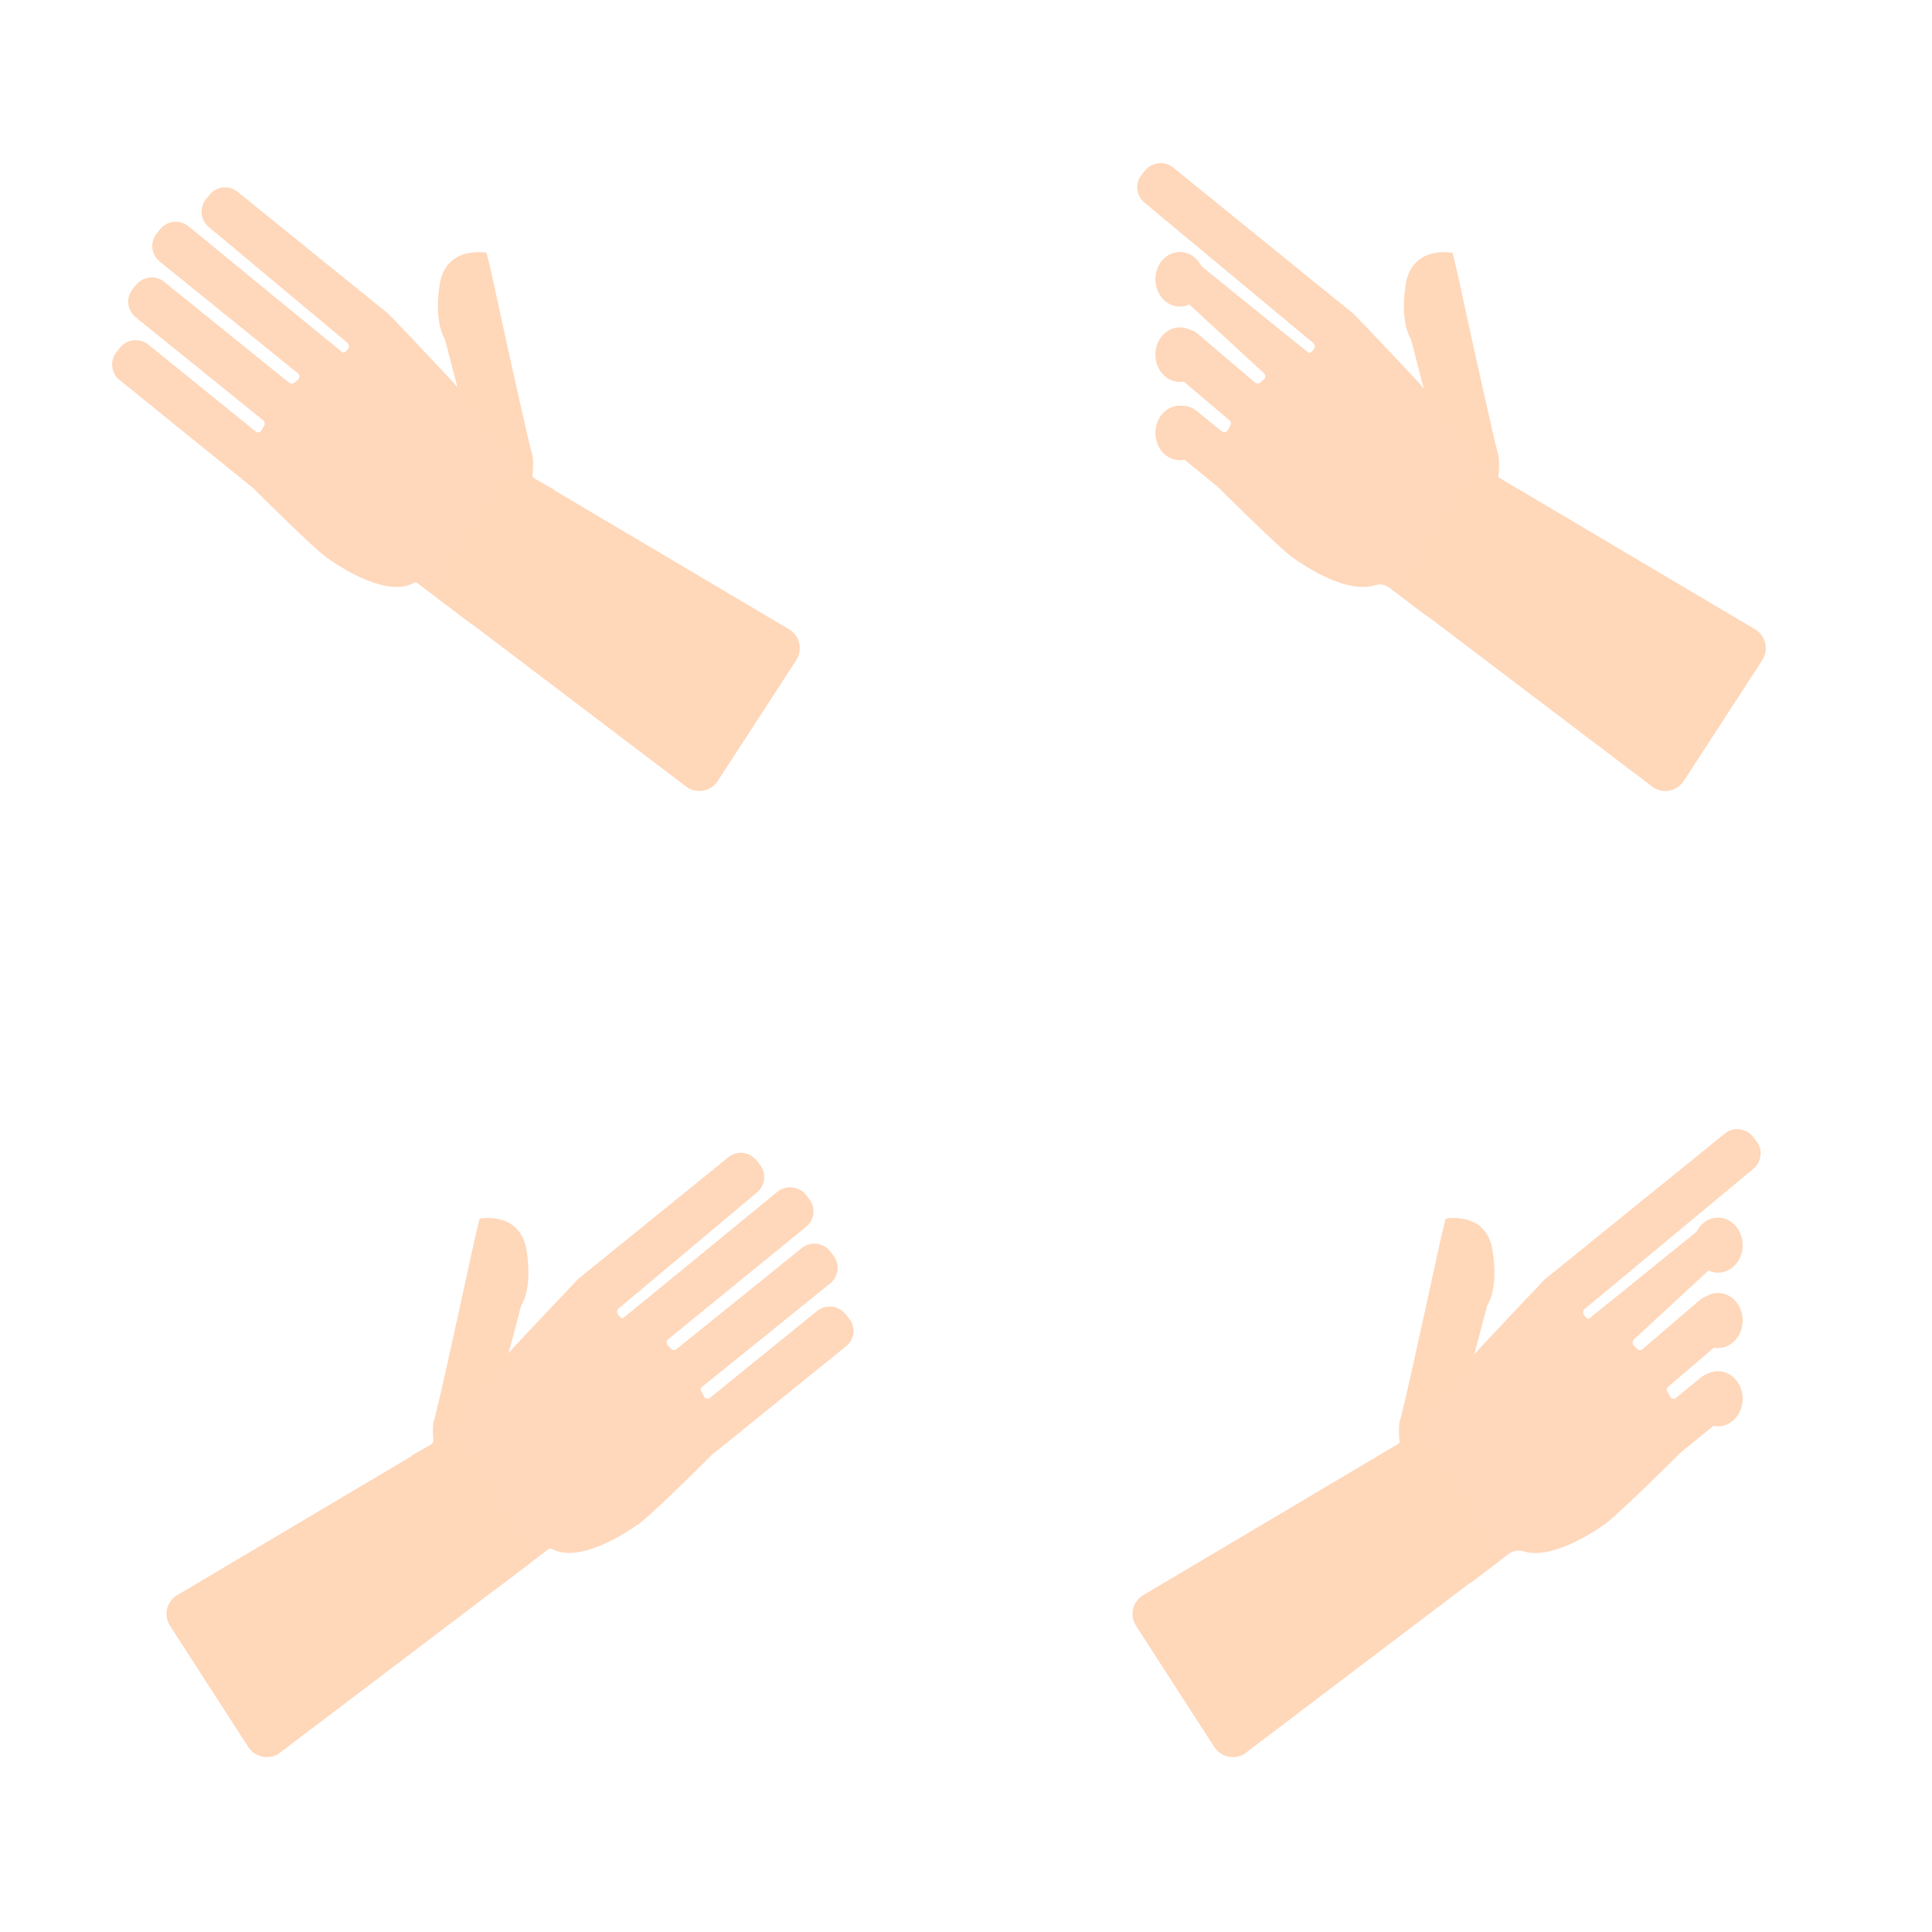
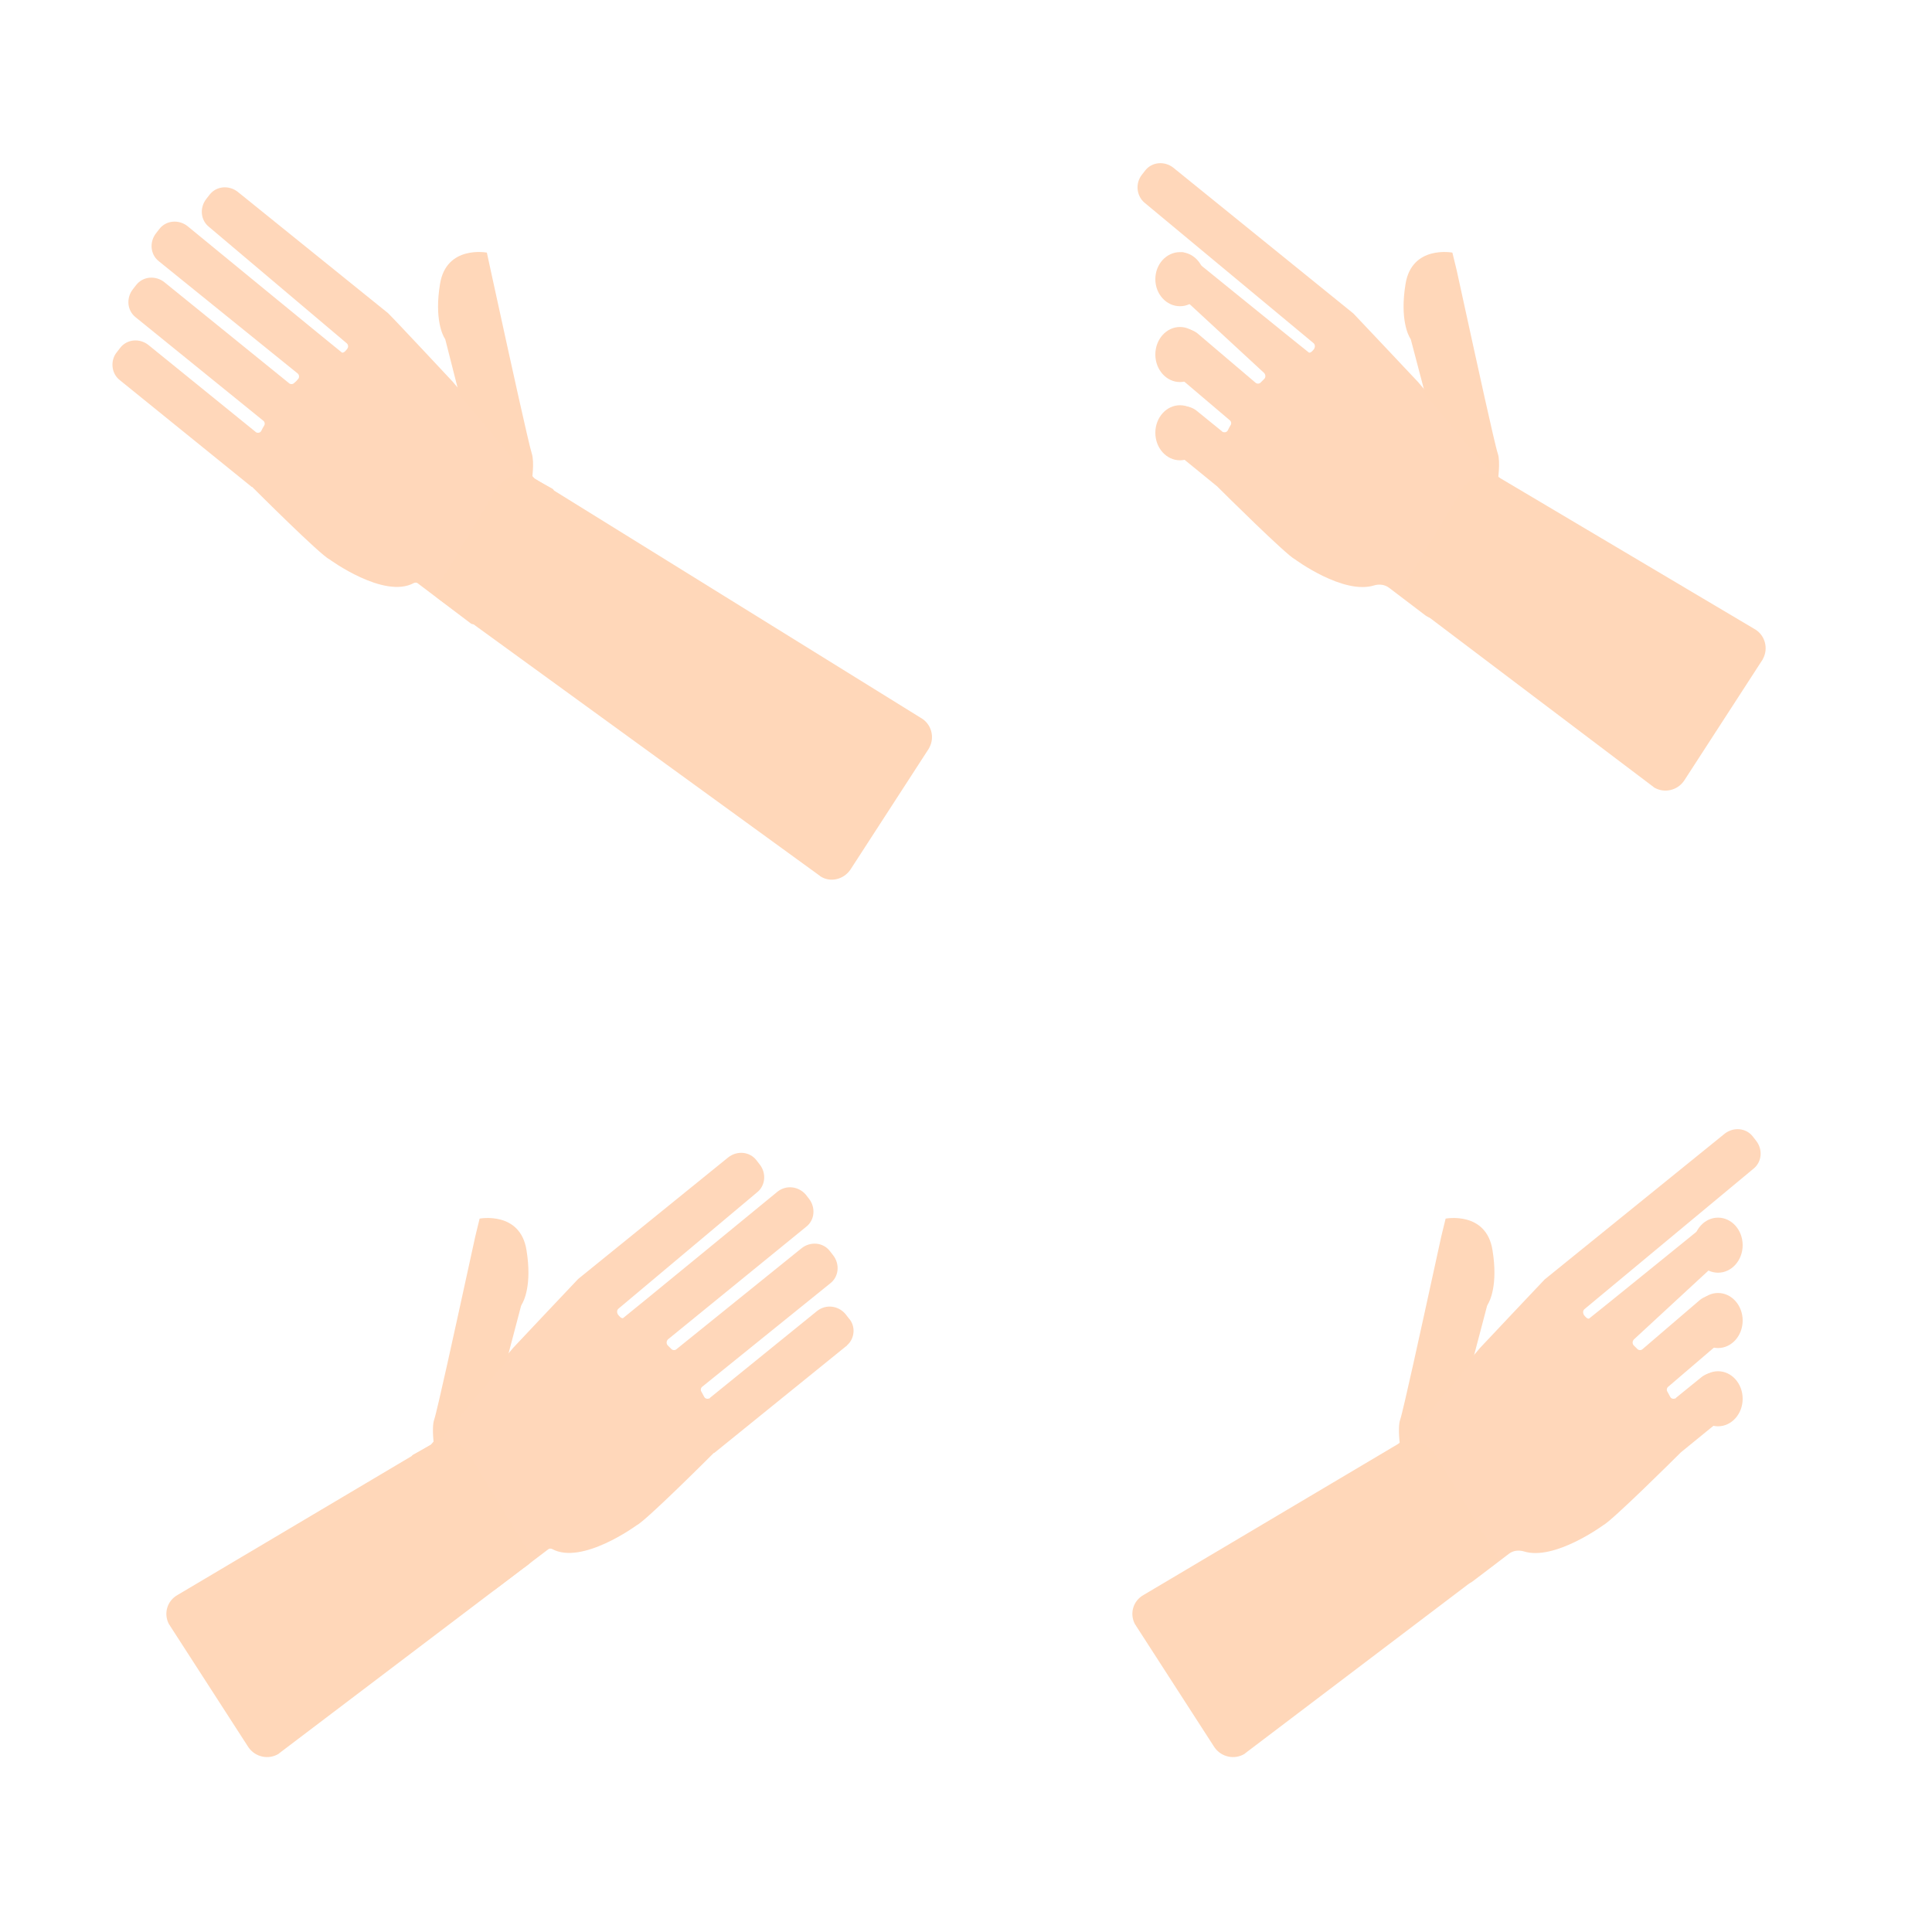
- <svg xmlns="http://www.w3.org/2000/svg" xmlns:xlink="http://www.w3.org/1999/xlink" width="400" height="400" viewBox="0 0 400 400">
-   <defs>
-     <style>.cls-1{fill:#ffd7ba;}.cls-2{fill:#ffd7b9;}.cls-3{fill:none;}</style>
-     <symbol id="hand1" data-name="hand1" viewBox="0 0 200 200">
-       <path class="cls-1" d="M175.2,121.3,147.9,99.2h-.1c-.6-.6-14.1-14.1-16-15,0,0-11.3-8.3-17.5-4.9a.85.85,0,0,1-.7,0l-11.1-8.4a.63.63,0,0,0-.9.1l-.1.1L85.3,97.9a.65.65,0,0,0,.2.9h0l3.6,2c.1,0,.1.1.2.2l17,20s12.8,13.6,13.4,14.2l31.1,25.2a4.12,4.12,0,0,0,5.8-.6l.7-.9a4.12,4.12,0,0,0-.6-5.8l-28.6-24a.93.93,0,0,1-.2-1.2c.3-.4.7-.9,1.1-.8h0c.2.1,32,26.2,32,26.2a4.21,4.21,0,0,0,5.8-.6l.7-.9a4.12,4.12,0,0,0-.6-5.8l-28.6-23.3a.91.91,0,0,1-.1-1.2l.1-.1.7-.7a.78.78,0,0,1,1.1,0L166,141.6a4.12,4.12,0,0,0,5.8-.6h0l.7-.9a4.12,4.12,0,0,0-.6-5.8l-26.5-21.4a.78.78,0,0,1-.2-1,10.91,10.91,0,0,0,.6-1.1.8.8,0,0,1,1.1-.3.1.1,0,0,1,.1.1l22.2,18a4.21,4.21,0,0,0,5.8-.6l.7-.9a4,4,0,0,0-.5-5.8Z" />
-       <path class="cls-2" d="M89.9,100.4s-.6,4,0,5.7,5,21.9,5,21.9l3.5,16,.9,3.7s8.4,1.6,9.7-6.5c1.2-7.3-.6-10.7-1-11.3a.35.35,0,0,0-.1-.2l-3-11.4Z" />
-       <path class="cls-2" d="M90.4,101.6,36.8,69.8a4.47,4.47,0,0,1-1.7-6.2c0-.1.1-.1.1-.2L51.4,38.3a4.65,4.65,0,0,1,6.3-1.4l.1.1,50.4,38.2c2,1.4,2.8,2.1,1.4,3.2L97.2,98.8C95.9,100.9,92.5,102.8,90.4,101.6Z" />
-       <rect id="baggrund" class="cls-3" width="200" height="200" />
-     </symbol>
-     <symbol id="hand2-2" data-name="hand2-2" viewBox="0 0 200 200">
-       <path class="cls-1" d="M158.3,107.7,148,99.3l-.2-.2c-1.3-1.3-14.1-14-15.9-14.9,0,0-10.1-7.4-16.4-5.4a3.46,3.46,0,0,1-3.1-.5l-7.5-5.7a3.44,3.44,0,0,0-4.7.6c-.1.1-.1.2-.2.3l-13.2,22a3.36,3.36,0,0,0,1.1,4.5.1.1,0,0,1,.1.1l.8.4a3.92,3.92,0,0,1,1,.8l16.6,19.6s12.8,13.6,13.4,14.2l37.3,30.2a4.12,4.12,0,0,0,5.8-.6l.7-.9a4.12,4.12,0,0,0-.6-5.8h0l-34.9-29a.93.93,0,0,1-.2-1.2c.3-.4.7-.9,1.1-.8h0c.2.1,25.1,20.3,25.1,20.3,1.8,1.4,2.8-.8,4.2-2.6l.4-1.8a9.81,9.81,0,0,0-3.3-4.5l1.3,1.3-18.4-17a.91.91,0,0,1-.1-1.2l.1-.1.7-.7a.78.78,0,0,1,1.1,0L152,130.9a4.12,4.12,0,0,0,5.8-.6l.7-.9a4.12,4.12,0,0,0-.6-5.8l-12.5-10.7a.78.78,0,0,1-.2-1,10.91,10.91,0,0,0,.6-1.1.8.8,0,0,1,1.1-.3.1.1,0,0,1,.1.1l5.3,4.3a4.21,4.21,0,0,0,5.8-.6l.7-.9A4,4,0,0,0,158.3,107.7Z" />
-       <path class="cls-2" d="M90.4,101.6,36.8,69.8a4.47,4.47,0,0,1-1.7-6.2c0-.1.1-.1.1-.2L51.4,38.3a4.65,4.65,0,0,1,6.3-1.4l.1.1,50.4,38.2c2,1.4,2.8,2.1,1.4,3.2L97.2,98.8C95.9,100.9,92.5,102.8,90.4,101.6Z" />
-       <ellipse class="cls-1" cx="155.7" cy="142.2" rx="5.1" ry="5.7" />
-       <ellipse class="cls-1" cx="155.7" cy="126.6" rx="5.1" ry="5.7" />
-       <ellipse class="cls-1" cx="155.7" cy="110.4" rx="5.1" ry="5.7" />
-       <path class="cls-2" d="M89.9,100.4s-.6,4,0,5.7,5,21.9,5,21.9l3.5,16,.9,3.7s8.4,1.6,9.7-6.5c1.2-7.3-.6-10.7-1-11.3a.35.35,0,0,0-.1-.2l-3-11.4Z" />
-       <rect id="baggrund-2" class="cls-3" width="200" height="200" />
-     </symbol>
-     <symbol id="hand1_2" data-name="hand1 2" viewBox="0 0 200 200">
-       <path class="cls-1" d="M175.2,121.29,147.94,99.23h-.06c-.64-.64-14.1-14.07-16-15,0,0-11.3-8.33-17.53-4.93a.65.65,0,0,1-.73,0l-11.08-8.38a.66.66,0,0,0-.93.09.36.36,0,0,0-.07.1L85.34,97.89a.67.67,0,0,0,.23.92h0l3.64,2a.74.74,0,0,1,.19.16l16.88,20s12.75,13.61,13.45,14.17l31.08,25.15a4.14,4.14,0,0,0,5.81-.61l.73-.9a4.14,4.14,0,0,0-.61-5.81l-28.64-23.92a.94.94,0,0,1-.18-1.24c.28-.43.67-.87,1.1-.81h0c.16.06,32,26.19,32,26.19a4.15,4.15,0,0,0,5.8-.62l.74-.9a4.15,4.15,0,0,0-.61-5.81l-28.66-23.18a.83.83,0,0,1-.08-1.17.6.6,0,0,1,.08-.08c.24-.23.5-.47.73-.66a.9.9,0,0,1,1.14,0L166,141.64a4.14,4.14,0,0,0,5.8-.6h0l.74-.9a4.15,4.15,0,0,0-.61-5.81l-26.45-21.38a.83.83,0,0,1-.21-1c.16-.32.38-.72.61-1.08a.8.8,0,0,1,1.1-.27l.1.07,22.23,18a4.16,4.16,0,0,0,5.81-.62l.73-.9a4.15,4.15,0,0,0-.6-5.84Z" />
-       <path class="cls-2" d="M89.88,100.39s-.56,4,0,5.74,5,21.86,5,21.86l3.49,16,.89,3.67s8.39,1.64,9.69-6.49c1.17-7.31-.64-10.69-1-11.29a.8.8,0,0,1-.11-.25l-2.94-11.36Z" />
-       <path class="cls-2" d="M90.39,101.55,36.75,69.78A4.57,4.57,0,0,1,35,63.55a1.59,1.59,0,0,1,.13-.22l16.25-25a4.56,4.56,0,0,1,6.29-1.38l.14.1,50.31,38.16c2,1.37,2.8,2.07,1.42,3.17L97.17,98.83C95.89,100.93,92.53,102.76,90.39,101.55Z" />
-       <rect id="baggrund-2-2" data-name="baggrund" class="cls-3" width="200" height="200" />
-     </symbol>
-     <symbol id="hand3" data-name="hand3" viewBox="0 0 200 200">
-       <use id="hand3-3" width="200" height="200" transform="matrix(-1, 0, 0, 1, 200, 0)" xlink:href="#hand1_2" />
-     </symbol>
-     <symbol id="hand2-2-3" data-name="hand2" viewBox="0 0 200 200">
-       <path class="cls-1" d="M158.31,107.71,148,99.31l-.24-.21c-1.34-1.34-14.06-14-15.92-14.88,0,0-10-7.4-16.41-5.4a3.37,3.37,0,0,1-3.07-.49l-7.52-5.69a3.33,3.33,0,0,0-4.65.65,2.75,2.75,0,0,0-.19.28L86.8,95.47A3.32,3.32,0,0,0,87.93,100l.12.07.76.41a3.3,3.3,0,0,1,1,.78l16.56,19.64s12.75,13.61,13.45,14.17l37.29,30.24a4.14,4.14,0,0,0,5.81-.62l.73-.9A4.12,4.12,0,0,0,163,158l0,0-34.87-29a.94.94,0,0,1-.18-1.24c.28-.43.67-.87,1.1-.81h0c.16.06,25.11,20.29,25.11,20.29,1.76,1.42,2.75-.84,4.19-2.6l.41-1.8a9.66,9.66,0,0,0-3.32-4.45c-.07-.06,1.37,1.39,1.31,1.33l-18.44-17a.83.83,0,0,1-.08-1.17.6.6,0,0,1,.08-.08c.24-.23.5-.47.73-.66a.9.9,0,0,1,1.14,0l11.94,10.16a4.13,4.13,0,0,0,5.8-.62l.73-.9a4.14,4.14,0,0,0-.6-5.8l-12.61-10.68a.83.83,0,0,1-.21-1c.16-.32.38-.72.61-1.08a.8.8,0,0,1,1.1-.27l.1.07,5.34,4.34a4.15,4.15,0,0,0,5.8-.61l.74-.91A4.15,4.15,0,0,0,158.31,107.71Z" />
-       <path class="cls-2" d="M90.39,101.55,36.75,69.78A4.57,4.57,0,0,1,35,63.55a1.59,1.59,0,0,1,.13-.22l16.25-25a4.56,4.56,0,0,1,6.29-1.38l.14.1,50.31,38.16c2,1.37,2.8,2.07,1.42,3.17L97.17,98.83C95.89,100.93,92.53,102.76,90.39,101.55Z" />
-       <ellipse class="cls-1" cx="155.72" cy="142.18" rx="5.07" ry="5.65" />
-       <ellipse class="cls-1" cx="155.72" cy="126.57" rx="5.07" ry="5.65" />
-       <ellipse class="cls-1" cx="155.72" cy="110.37" rx="5.07" ry="5.65" />
-       <path class="cls-2" d="M89.88,100.39s-.56,4,0,5.74,5,21.86,5,21.86l3.49,16,.89,3.67s8.39,1.64,9.69-6.49c1.17-7.31-.64-10.69-1-11.29a.8.8,0,0,1-.11-.25l-2.94-11.36Z" />
-       <rect id="baggrund-2-3" data-name="baggrund-2" class="cls-3" width="200" height="200" />
-     </symbol>
-   </defs>
-   <g id="Layer_2" data-name="Layer 2">
-     <g id="Layer_1-2" data-name="Layer 1">
-       <g id="Layer_2-2" data-name="Layer 2">
+ <svg xmlns="http://www.w3.org/2000/svg" xmlns:xlink="http://www.w3.org/1999/xlink" version="1.1" id="Layer_1" x="0px" y="0px" viewBox="0 0 400 400" style="enable-background:new 0 0 400 400;" xml:space="preserve">
+   <style type="text/css">
+ 	.st0{fill:#FFD7BA;}
+ 	.st1{fill:#FFD7B9;}
+ 	.st2{fill:none;}
+ </style>
+   <symbol id="hand1" viewBox="-100 -100 200 200">
+     <path class="st0" d="M75.2,21.3L47.9-0.8h-0.1c-0.6-0.6-14.1-14.1-16-15c0,0-11.3-8.3-17.5-4.9c-0.2,0.1-0.5,0.1-0.7,0L2.5-29.1   c-0.3-0.2-0.7-0.2-0.9,0.1c0,0,0,0,0,0l-0.1,0.1L-14.7-2.1c-0.2,0.3-0.1,0.7,0.2,0.9c0,0,0,0,0,0l0,0l3.6,2c0.1,0,0.1,0.1,0.2,0.2   l17,20c0,0,12.8,13.6,13.4,14.2l31.1,25.2c1.8,1.4,4.4,1.2,5.8-0.6c0,0,0,0,0,0l0.7-0.9c1.4-1.8,1.2-4.4-0.6-5.8c0,0,0,0,0,0   l-28.6-24c-0.4-0.3-0.4-0.8-0.2-1.2c0.3-0.4,0.7-0.9,1.1-0.8l0,0c0.2,0.1,32,26.2,32,26.2c1.8,1.4,4.3,1.1,5.8-0.6l0.7-0.9   c1.4-1.8,1.2-4.4-0.6-5.8c0,0,0,0,0,0L38.3,22.7c-0.3-0.3-0.4-0.8-0.1-1.2l0.1-0.1l0.7-0.7c0.3-0.3,0.8-0.3,1.1,0L66,41.6   c1.8,1.4,4.4,1.2,5.8-0.6c0,0,0,0,0,0l0,0l0.7-0.9c1.4-1.8,1.2-4.4-0.6-5.8c0,0,0,0,0,0L45.4,12.9c-0.3-0.2-0.4-0.7-0.2-1   c0.2-0.4,0.4-0.7,0.6-1.1c0.2-0.4,0.7-0.5,1.1-0.3c0,0,0,0,0,0c0.1,0,0.1,0,0.1,0.1c0,0,0,0,0,0l22.2,18C71,30,73.5,29.7,75,28   l0.7-0.9c1.5-1.6,1.3-4.2-0.3-5.6C75.3,21.4,75.3,21.3,75.2,21.3L75.2,21.3z" />
+     <path class="st1" d="M-10.1,0.4c0,0-0.6,4,0,5.7s5,21.9,5,21.9l3.5,16l0.9,3.7c0,0,8.4,1.6,9.7-6.5c1.2-7.3-0.6-10.7-1-11.3   c0-0.1,0-0.1-0.1-0.2l-3-11.4L-10.1,0.4z" />
+     <path class="st1" d="M-9.6,1.6l-53.6-31.8c-2.2-1.2-3-3.9-1.8-6.1c0,0,0-0.1,0.1-0.1c0-0.1,0.1-0.1,0.1-0.2l16.2-25.1   c1.4-2.1,4.2-2.7,6.3-1.4l0.1,0.1L8.2-24.8c2,1.4,2.8,2.1,1.4,3.2L-2.8-1.2C-4.1,0.9-7.5,2.8-9.6,1.6z" />
+     <rect id="baggrund_1_" x="-100" y="-100" class="st2" width="200" height="200" />
+   </symbol>
+   <symbol id="hand1_2" viewBox="-100 -100 200 200">
+     <path class="st0" d="M-75.2,21.3C-75.3,21.3-75.3,21.3-75.2,21.3c-1.8,1.4-2,4.1-0.6,5.8l0.7,0.9c1.4,1.8,4,2,5.8,0.6l22.2-18   l0.1-0.1c0,0,0,0,0,0c0.4-0.2,0.9-0.1,1.1,0.3c0.2,0.4,0.4,0.8,0.6,1.1c0.2,0.3,0.1,0.8-0.2,1l-26.4,21.4c-1.8,1.4-2,4-0.6,5.8   l0.7,0.9l0,0c1.4,1.8,4,2,5.8,0.6l25.8-20.9c0.3-0.3,0.8-0.3,1.1,0c0.2,0.2,0.5,0.4,0.7,0.7c0,0,0.1,0.1,0.1,0.1   c0.3,0.3,0.3,0.9-0.1,1.2l-28.7,23.2c-1.8,1.4-2,4-0.6,5.8l0.7,0.9c1.4,1.8,4,2,5.8,0.6c0,0,31.8-26.1,32-26.2l0,0   c0.4-0.1,0.8,0.4,1.1,0.8c0.3,0.4,0.2,0.9-0.2,1.2L-56.7,53c-1.8,1.4-2,4-0.6,5.8l0.7,0.9c1.4,1.8,4,2,5.8,0.6l31.1-25.1   C-19,34.6-6.3,21-6.3,21L10.6,1c0.1-0.1,0.1-0.1,0.2-0.2l3.6-2l0,0c0,0,0,0,0,0c0.3-0.2,0.4-0.6,0.2-0.9L-1.5-28.9   c0,0,0-0.1-0.1-0.1c0,0,0,0,0,0c-0.2-0.3-0.6-0.3-0.9-0.1l-11.1,8.4c-0.2,0.1-0.5,0.1-0.7,0c-6.2-3.4-17.5,4.9-17.5,4.9   c-1.9,0.9-15.4,14.4-16,15h-0.1L-75.2,21.3L-75.2,21.3z" />
+     <path class="st1" d="M-4.9,18.3l-2.9,11.4c0,0.1-0.1,0.2-0.1,0.2c-0.4,0.6-2.2,4-1,11.3c1.3,8.1,9.7,6.5,9.7,6.5L1.6,44l3.5-16   c0,0,4.4-20.1,5-21.9s0-5.7,0-5.7L-4.9,18.3z" />
+     <rect id="baggrund-2-2_2_" x="-100" y="-100" class="st2" width="200" height="200" />
+     <g id="hand2-2-3_1_">
+       <path class="st1" d="M2.8-1.2L-9.5-21.6c-1.4-1.1-0.6-1.8,1.4-3.2l77.8-56.5l0.1-0.1c2.1-1.4,4.9-0.7,6.3,1.4l16.2,25    c0,0.1,0.1,0.1,0.1,0.2c0,0,0,0,0,0c1.2,2.2,0.4,5-1.8,6.2L9.6,1.6C7.5,2.8,4.1,0.9,2.8-1.2z" />
+     </g>
+   </symbol>
+   <symbol id="hand2-2" viewBox="-100 -100 200 200">
+     <path class="st0" d="M58.3,7.7L48-0.7l-0.2-0.2c-1.3-1.3-14.1-14-15.9-14.9c0,0-10.1-7.4-16.4-5.4c-1.1,0.3-2.2,0.2-3.1-0.5   l-7.5-5.7c-1.5-1.1-3.5-0.8-4.7,0.6c-0.1,0.1-0.1,0.2-0.2,0.3l-13.2,22C-14.1-2.9-13.6-1-12.1,0C-12,0-12,0-12,0.1l0.8,0.4   c0.4,0.2,0.7,0.5,1,0.8L6.4,20.9c0,0,12.8,13.6,13.4,14.2l37.3,30.2c1.8,1.4,4.4,1.2,5.8-0.6c0,0,0,0,0,0l0.7-0.9   C65,62,64.8,59.4,63,58c0,0,0,0,0,0l0,0L28.1,29c-0.4-0.3-0.4-0.8-0.2-1.2c0.3-0.4,0.7-0.9,1.1-0.8l0,0   c0.2,0.1,25.1,20.3,25.1,20.3c1.8,1.4,2.8-0.8,4.2-2.6l0.4-1.8c-0.6-1.8-1.8-3.4-3.3-4.5l1.3,1.3l-18.4-17   c-0.3-0.3-0.4-0.8-0.1-1.2l0.1-0.1l0.7-0.7c0.3-0.3,0.8-0.3,1.1,0L52,30.9c1.8,1.4,4.4,1.2,5.8-0.6c0,0,0,0,0,0l0.7-0.9   c1.4-1.8,1.2-4.4-0.6-5.8c0,0,0,0,0,0L45.4,12.9c-0.3-0.2-0.4-0.7-0.2-1c0.2-0.4,0.4-0.7,0.6-1.1c0.2-0.4,0.7-0.5,1.1-0.3   c0,0,0,0,0,0c0.1,0,0.1,0,0.1,0.1c0,0,0,0,0,0l5.3,4.3c1.8,1.4,4.3,1.1,5.8-0.6l0.7-0.9C60.2,11.7,60,9.2,58.3,7.7   C58.3,7.7,58.3,7.7,58.3,7.7z" />
+     <path class="st1" d="M-9.6,1.6l-53.6-31.8c-2.2-1.2-3-3.9-1.8-6.1c0,0,0-0.1,0.1-0.1c0-0.1,0.1-0.1,0.1-0.2l16.2-25.1   c1.4-2.1,4.2-2.7,6.3-1.4l0.1,0.1L8.2-24.8c2,1.4,2.8,2.1,1.4,3.2L-2.8-1.2C-4.1,0.9-7.5,2.8-9.6,1.6z" />
+     <ellipse class="st0" cx="55.7" cy="42.2" rx="5.1" ry="5.7" />
+     <ellipse class="st0" cx="55.7" cy="26.6" rx="5.1" ry="5.7" />
+     <ellipse class="st0" cx="55.7" cy="10.4" rx="5.1" ry="5.7" />
+     <path class="st1" d="M-10.1,0.4c0,0-0.6,4,0,5.7s5,21.9,5,21.9l3.5,16l0.9,3.7c0,0,8.4,1.6,9.7-6.5c1.2-7.3-0.6-10.7-1-11.3   c0-0.1,0-0.1-0.1-0.2l-3-11.4L-10.1,0.4z" />
+     <rect id="baggrund-2_1_" x="-100" y="-100" class="st2" width="200" height="200" />
+   </symbol>
+   <symbol id="hand2-2-3" viewBox="-100 -100 200 200">
+     <path class="st0" d="M58.3,7.7L48-0.7l-0.2-0.2c-1.3-1.3-14.1-14-15.9-14.9c0,0-10-7.4-16.4-5.4c-1,0.3-2.2,0.2-3.1-0.5l-7.5-5.7   c-1.5-1.1-3.5-0.8-4.7,0.7c-0.1,0.1-0.1,0.2-0.2,0.3L-13.2-4.5C-14.1-3-13.6-0.9-12.1,0l0.1,0.1l0.8,0.4c0.4,0.2,0.7,0.5,1,0.8   L6.4,20.9c0,0,12.8,13.6,13.4,14.2l37.3,30.2c1.8,1.4,4.4,1.2,5.8-0.6l0.7-0.9c1.4-1.8,1.1-4.4-0.6-5.8l0,0L28.1,29   c-0.4-0.3-0.4-0.8-0.2-1.2c0.3-0.4,0.7-0.9,1.1-0.8l0,0c0.2,0.1,25.1,20.3,25.1,20.3c1.8,1.4,2.8-0.8,4.2-2.6l0.4-1.8   c-0.6-1.8-1.8-3.3-3.3-4.4c-0.1-0.1,1.4,1.4,1.3,1.3l-18.4-17c-0.3-0.3-0.4-0.8-0.1-1.2c0,0,0.1-0.1,0.1-0.1   c0.2-0.2,0.5-0.5,0.7-0.7c0.3-0.3,0.8-0.3,1.1,0L52.1,31c1.8,1.4,4.4,1.2,5.8-0.6l0.7-0.9c1.4-1.8,1.2-4.4-0.6-5.8L45.4,13   c-0.3-0.2-0.4-0.7-0.2-1c0.2-0.3,0.4-0.7,0.6-1.1c0.2-0.4,0.7-0.5,1.1-0.3c0,0,0,0,0,0l0.1,0.1l5.3,4.3c1.8,1.4,4.4,1.1,5.8-0.6   l0.7-0.9C60.3,11.7,60.1,9.2,58.3,7.7z" />
+     <path class="st1" d="M-9.6,1.6l-53.6-31.8c-2.2-1.2-3-4-1.8-6.2c0,0,0,0,0,0c0-0.1,0.1-0.2,0.1-0.2l16.2-25   c1.4-2.1,4.2-2.7,6.3-1.4l0.1,0.1L8.1-24.8c2,1.4,2.8,2.1,1.4,3.2L-2.8-1.2C-4.1,0.9-7.5,2.8-9.6,1.6z" />
+     <ellipse class="st0" cx="55.7" cy="42.2" rx="5.1" ry="5.6" />
+     <ellipse class="st0" cx="55.7" cy="26.6" rx="5.1" ry="5.7" />
+     <ellipse class="st0" cx="55.7" cy="10.4" rx="5.1" ry="5.7" />
+     <path class="st1" d="M-10.1,0.4c0,0-0.6,4,0,5.7s5,21.9,5,21.9l3.5,16l0.9,3.7c0,0,8.4,1.6,9.7-6.5c1.2-7.3-0.6-10.7-1-11.3   c-0.1-0.1-0.1-0.2-0.1-0.2L4.9,18.3L-10.1,0.4z" />
+     <rect id="baggrund-2-3_1_" x="-100" y="-100" class="st2" width="200" height="200" />
+   </symbol>
+   <symbol id="hand3" viewBox="-100 -100 200 200">
+     <use xlink:href="#hand1_2" width="200" height="200" id="hand3-3_2_" x="-100" y="-100" style="overflow:visible;" />
+   </symbol>
+   <g id="Layer_2_1_">
+     <g id="Layer_1-2">
+       <g id="Layer_2-2">
        <g id="hand2">
-           <use width="200" height="200" transform="matrix(1, 0, 0, -1, 0, 400)" xlink:href="#hand1" />
-           <use width="200" height="200" transform="matrix(1, 0, 0, -1, 200, 400)" xlink:href="#hand2-2" />
-           <use width="200" height="200" transform="matrix(1, 0, 0, -1, 0, 200)" xlink:href="#hand3" />
-           <use width="200" height="200" transform="translate(400 200) rotate(180)" xlink:href="#hand2-2-3" />
+           <use xlink:href="#hand1" width="200" height="200" x="-100" y="-100" transform="matrix(1 0 0 -1 100 300)" style="overflow:visible;" />
+           <use xlink:href="#hand2-2" width="200" height="200" x="-100" y="-100" transform="matrix(1 0 0 -1 300 300)" style="overflow:visible;" />
+           <use xlink:href="#hand3" width="200" height="200" id="XMLID_1_" x="-100" y="-100" transform="matrix(1 0 0 -1 100 100)" style="overflow:visible;" />
+           <use xlink:href="#hand2-2-3" width="200" height="200" x="-100" y="-100" transform="matrix(-1 0 0 -1 300 100)" style="overflow:visible;" />
        </g>
      </g>
    </g>
  </g>
</svg>
